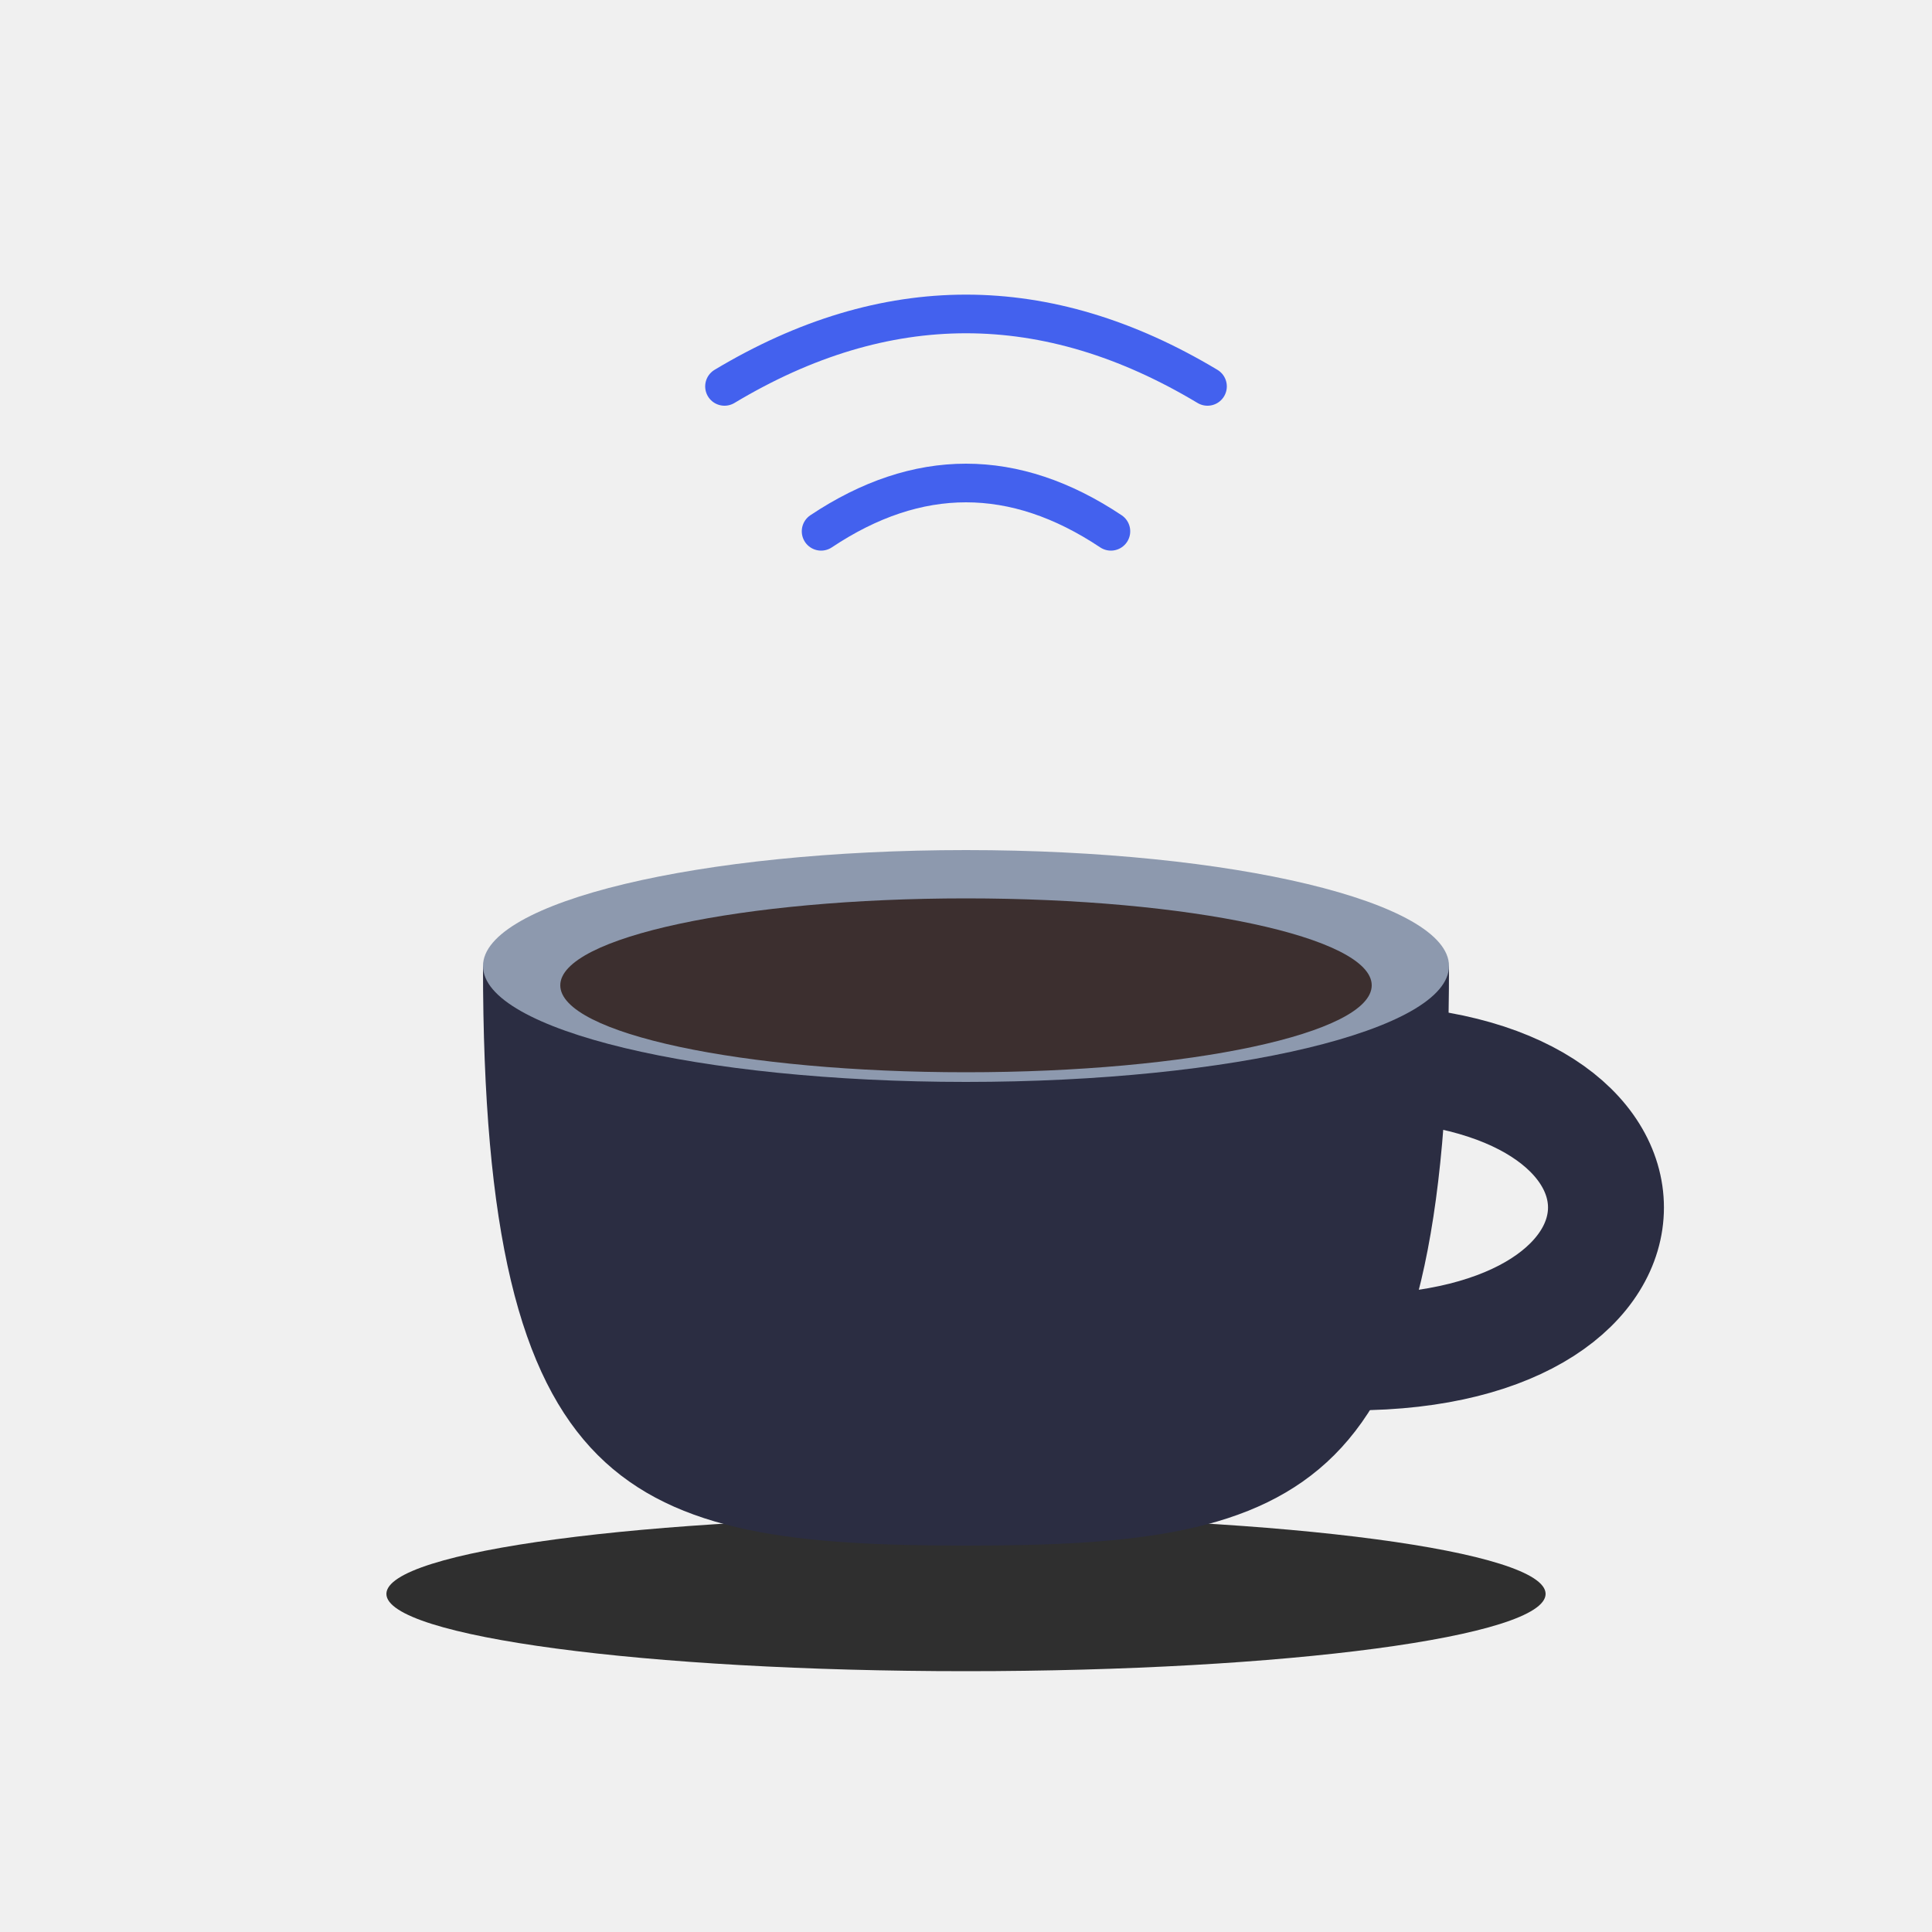
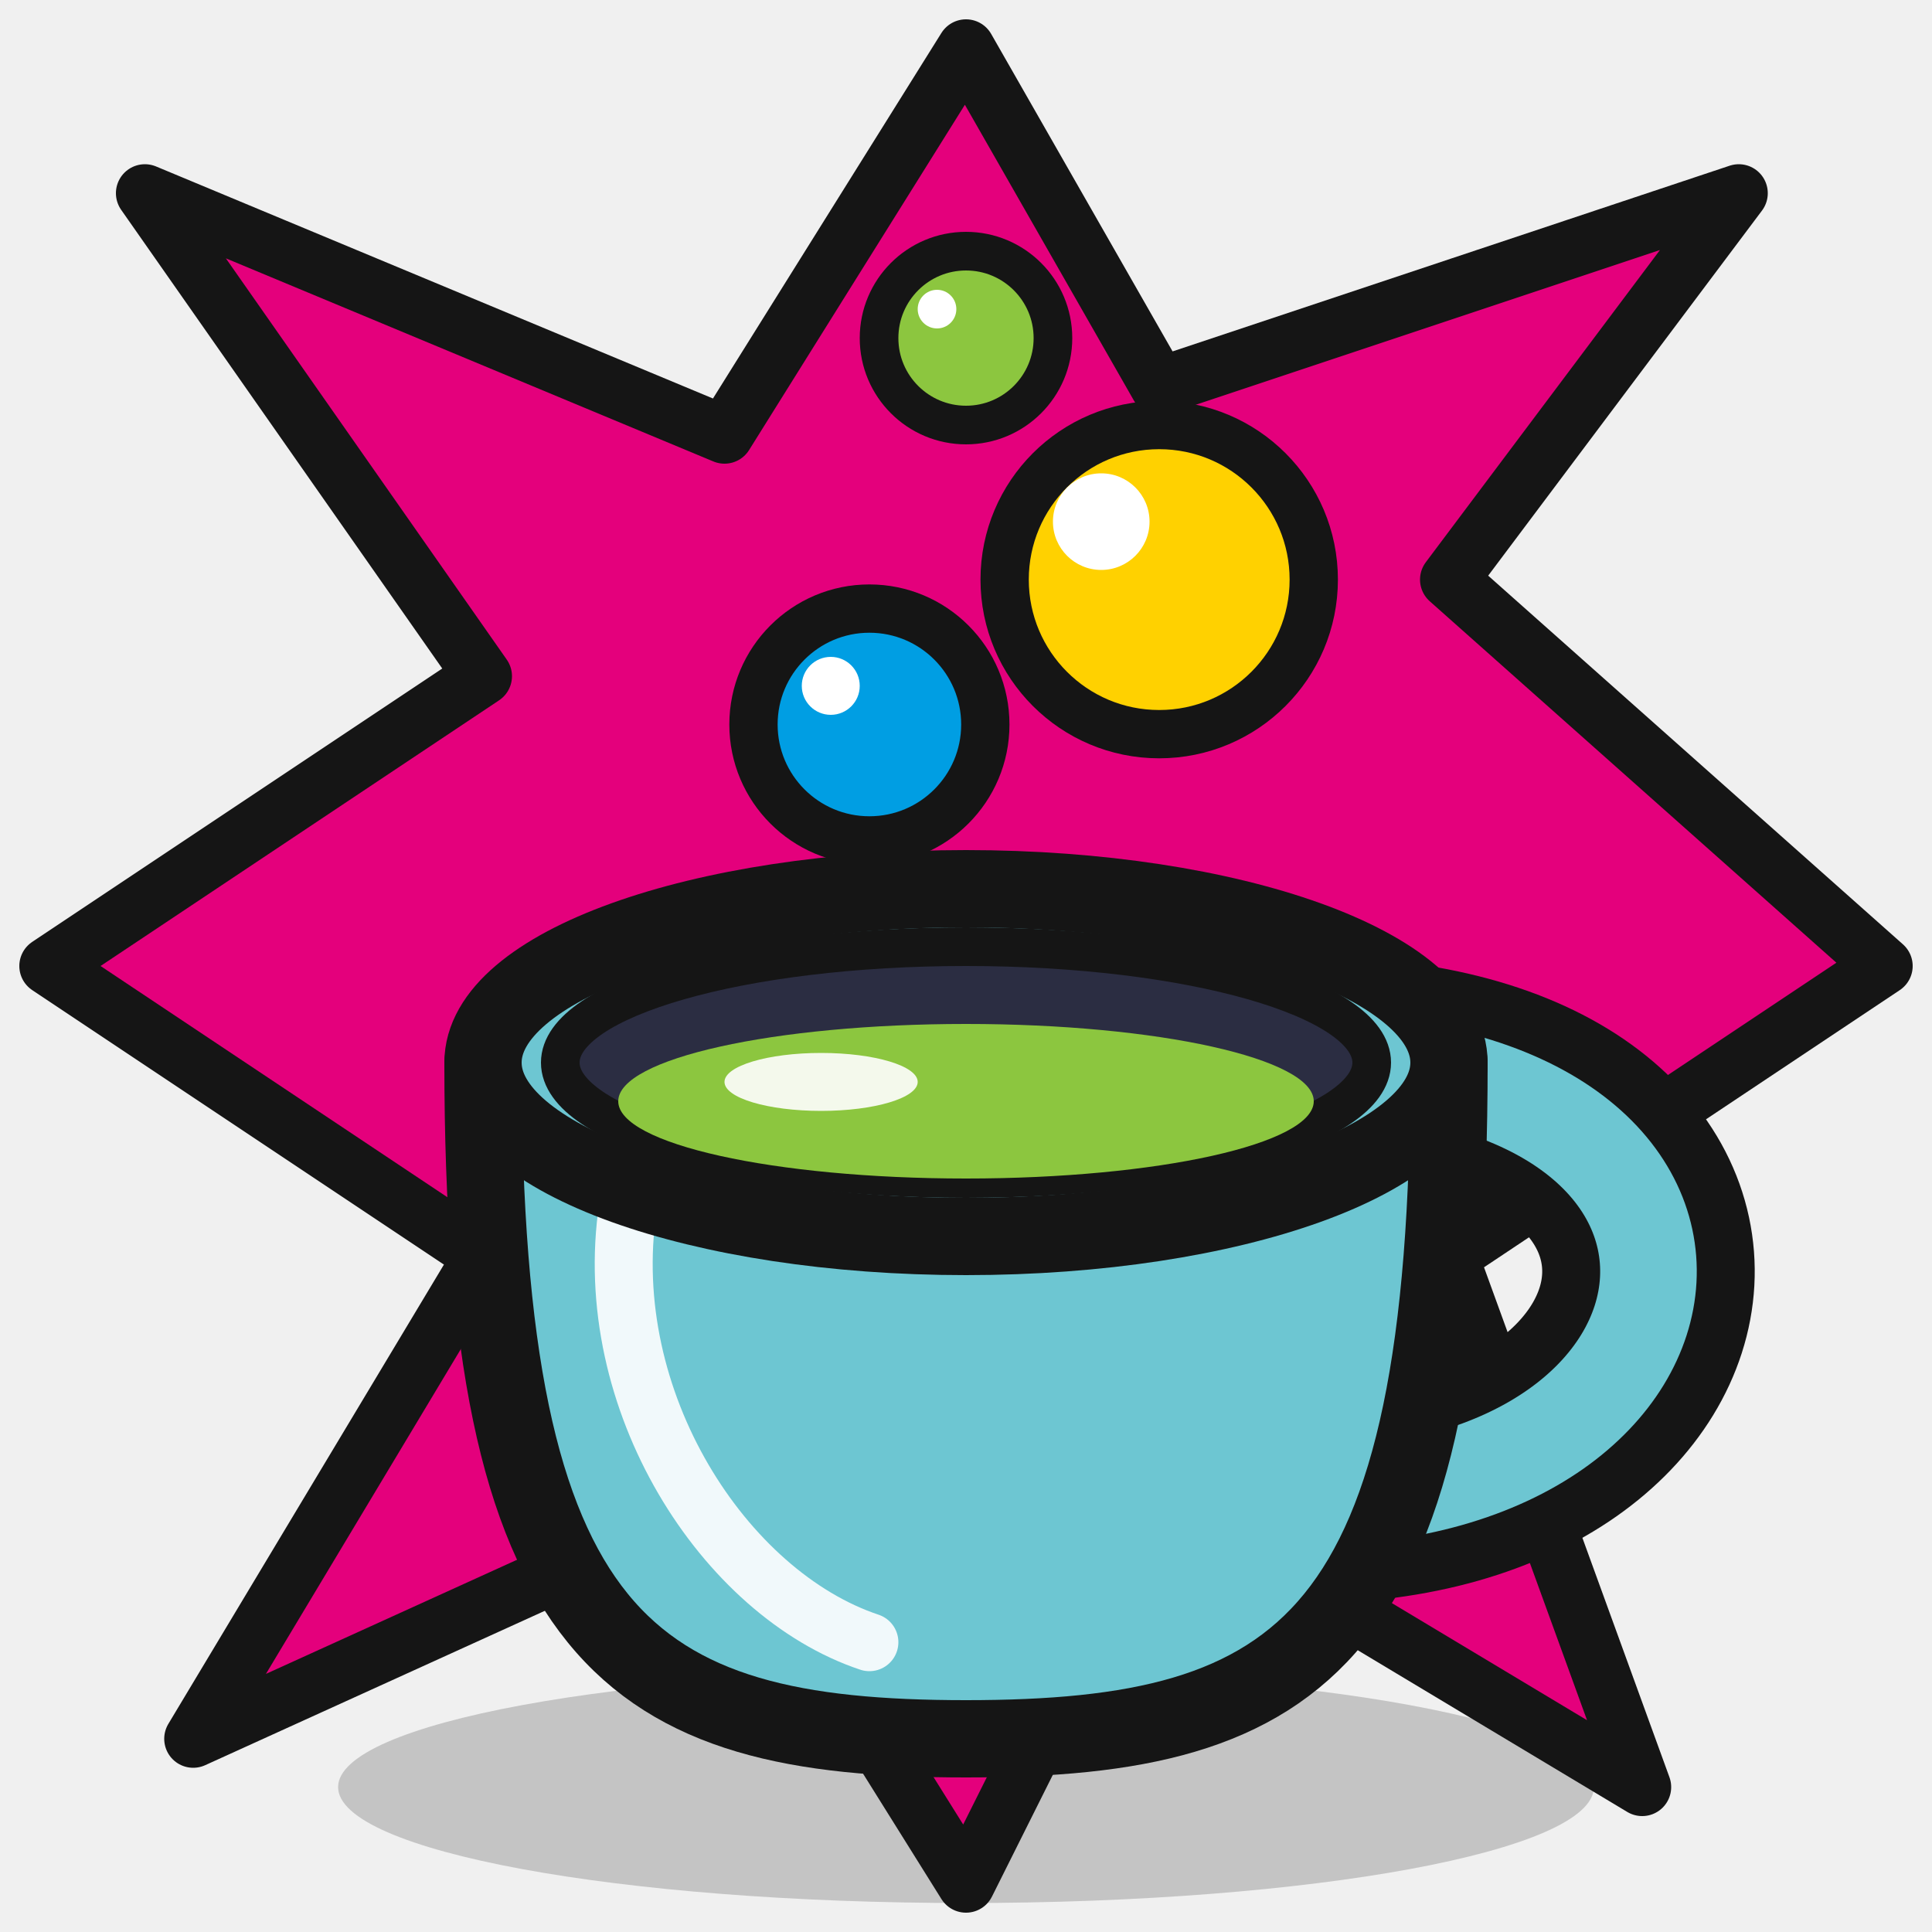
<svg xmlns="http://www.w3.org/2000/svg" viewBox="0 0 200 200" width="100%" height="100%">
-   <ellipse cx="100" cy="165" rx="60" ry="8" fill="#1a1a1a" opacity="0.9" />
-   <path d="M 50 100 C 50 155, 65 160, 100 160 C 135 160, 150 155, 150 100 Z" fill="#2b2d42" />
-   <path d="M 140 110 C 175 110, 175 140, 140 140" fill="none" stroke="#2b2d42" stroke-width="12" stroke-linecap="round" />
-   <ellipse cx="100" cy="100" rx="50" ry="12" fill="#8d99ae" />
-   <ellipse cx="100" cy="102" rx="42" ry="9" fill="#3c2f2f" />
-   <path d="M 85 55 Q 100 45 115 55" fill="none" stroke="#4361ee" stroke-width="4" stroke-linecap="round" />
-   <path d="M 75 40 Q 100 25 125 40" fill="none" stroke="#4361ee" stroke-width="4" stroke-linecap="round" />
+   <ellipse cx="100" cy="185" rx="65" ry="12" fill="#151515" opacity="0.2" />
+   <polygon points="100,5 120,40 180,20 150,60 195,100 150,130 170,185 120,155 100,195 75,155 20,180 50,130 5,100 50,70 15,20 75,45" fill="#E4007C" stroke="#151515" stroke-width="6" stroke-linejoin="round" />
+   <path d="M 135 110 C 185 110, 180 155, 135 155" fill="none" stroke="#151515" stroke-width="22" stroke-linecap="round" />
+   <path d="M 135 110 C 185 110, 180 155, 135 155" fill="none" stroke="#6DC6D2" stroke-width="10" stroke-linecap="round" />
+   <path d="M 50 110 C 50 170, 65 180, 100 180 C 135 180, 150 170, 150 110 Z" fill="#6DC6D2" stroke="#151515" stroke-width="8" stroke-linejoin="round" />
+   <path d="M 65 125 C 62 145, 75 165, 90 170" fill="none" stroke="#ffffff" stroke-width="6" stroke-linecap="round" opacity="0.9" />
+   <ellipse cx="100" cy="110" rx="50" ry="18" fill="#6DC6D2" stroke="#151515" stroke-width="8" />
+   <ellipse cx="100" cy="110" rx="42" ry="12" fill="#2b2d42" stroke="#151515" stroke-width="4" />
+   <ellipse cx="100" cy="114" rx="36" ry="8" fill="#8CC63F" />
+   <ellipse cx="85" cy="112" rx="10" ry="3" fill="#ffffff" opacity="0.9" />
+   <circle cx="120" cy="60" r="16" fill="#FFD100" stroke="#151515" stroke-width="5" />
+   <circle cx="114" cy="54" r="5" fill="#ffffff" />
+   <circle cx="90" cy="75" r="12" fill="#009EE3" stroke="#151515" stroke-width="5" />
+   <circle cx="86" cy="71" r="3" fill="#ffffff" />
+   <circle cx="100" cy="35" r="9" fill="#8CC63F" stroke="#151515" stroke-width="4" />
+   <circle cx="97" cy="32" r="2" fill="#ffffff" />
</svg>
